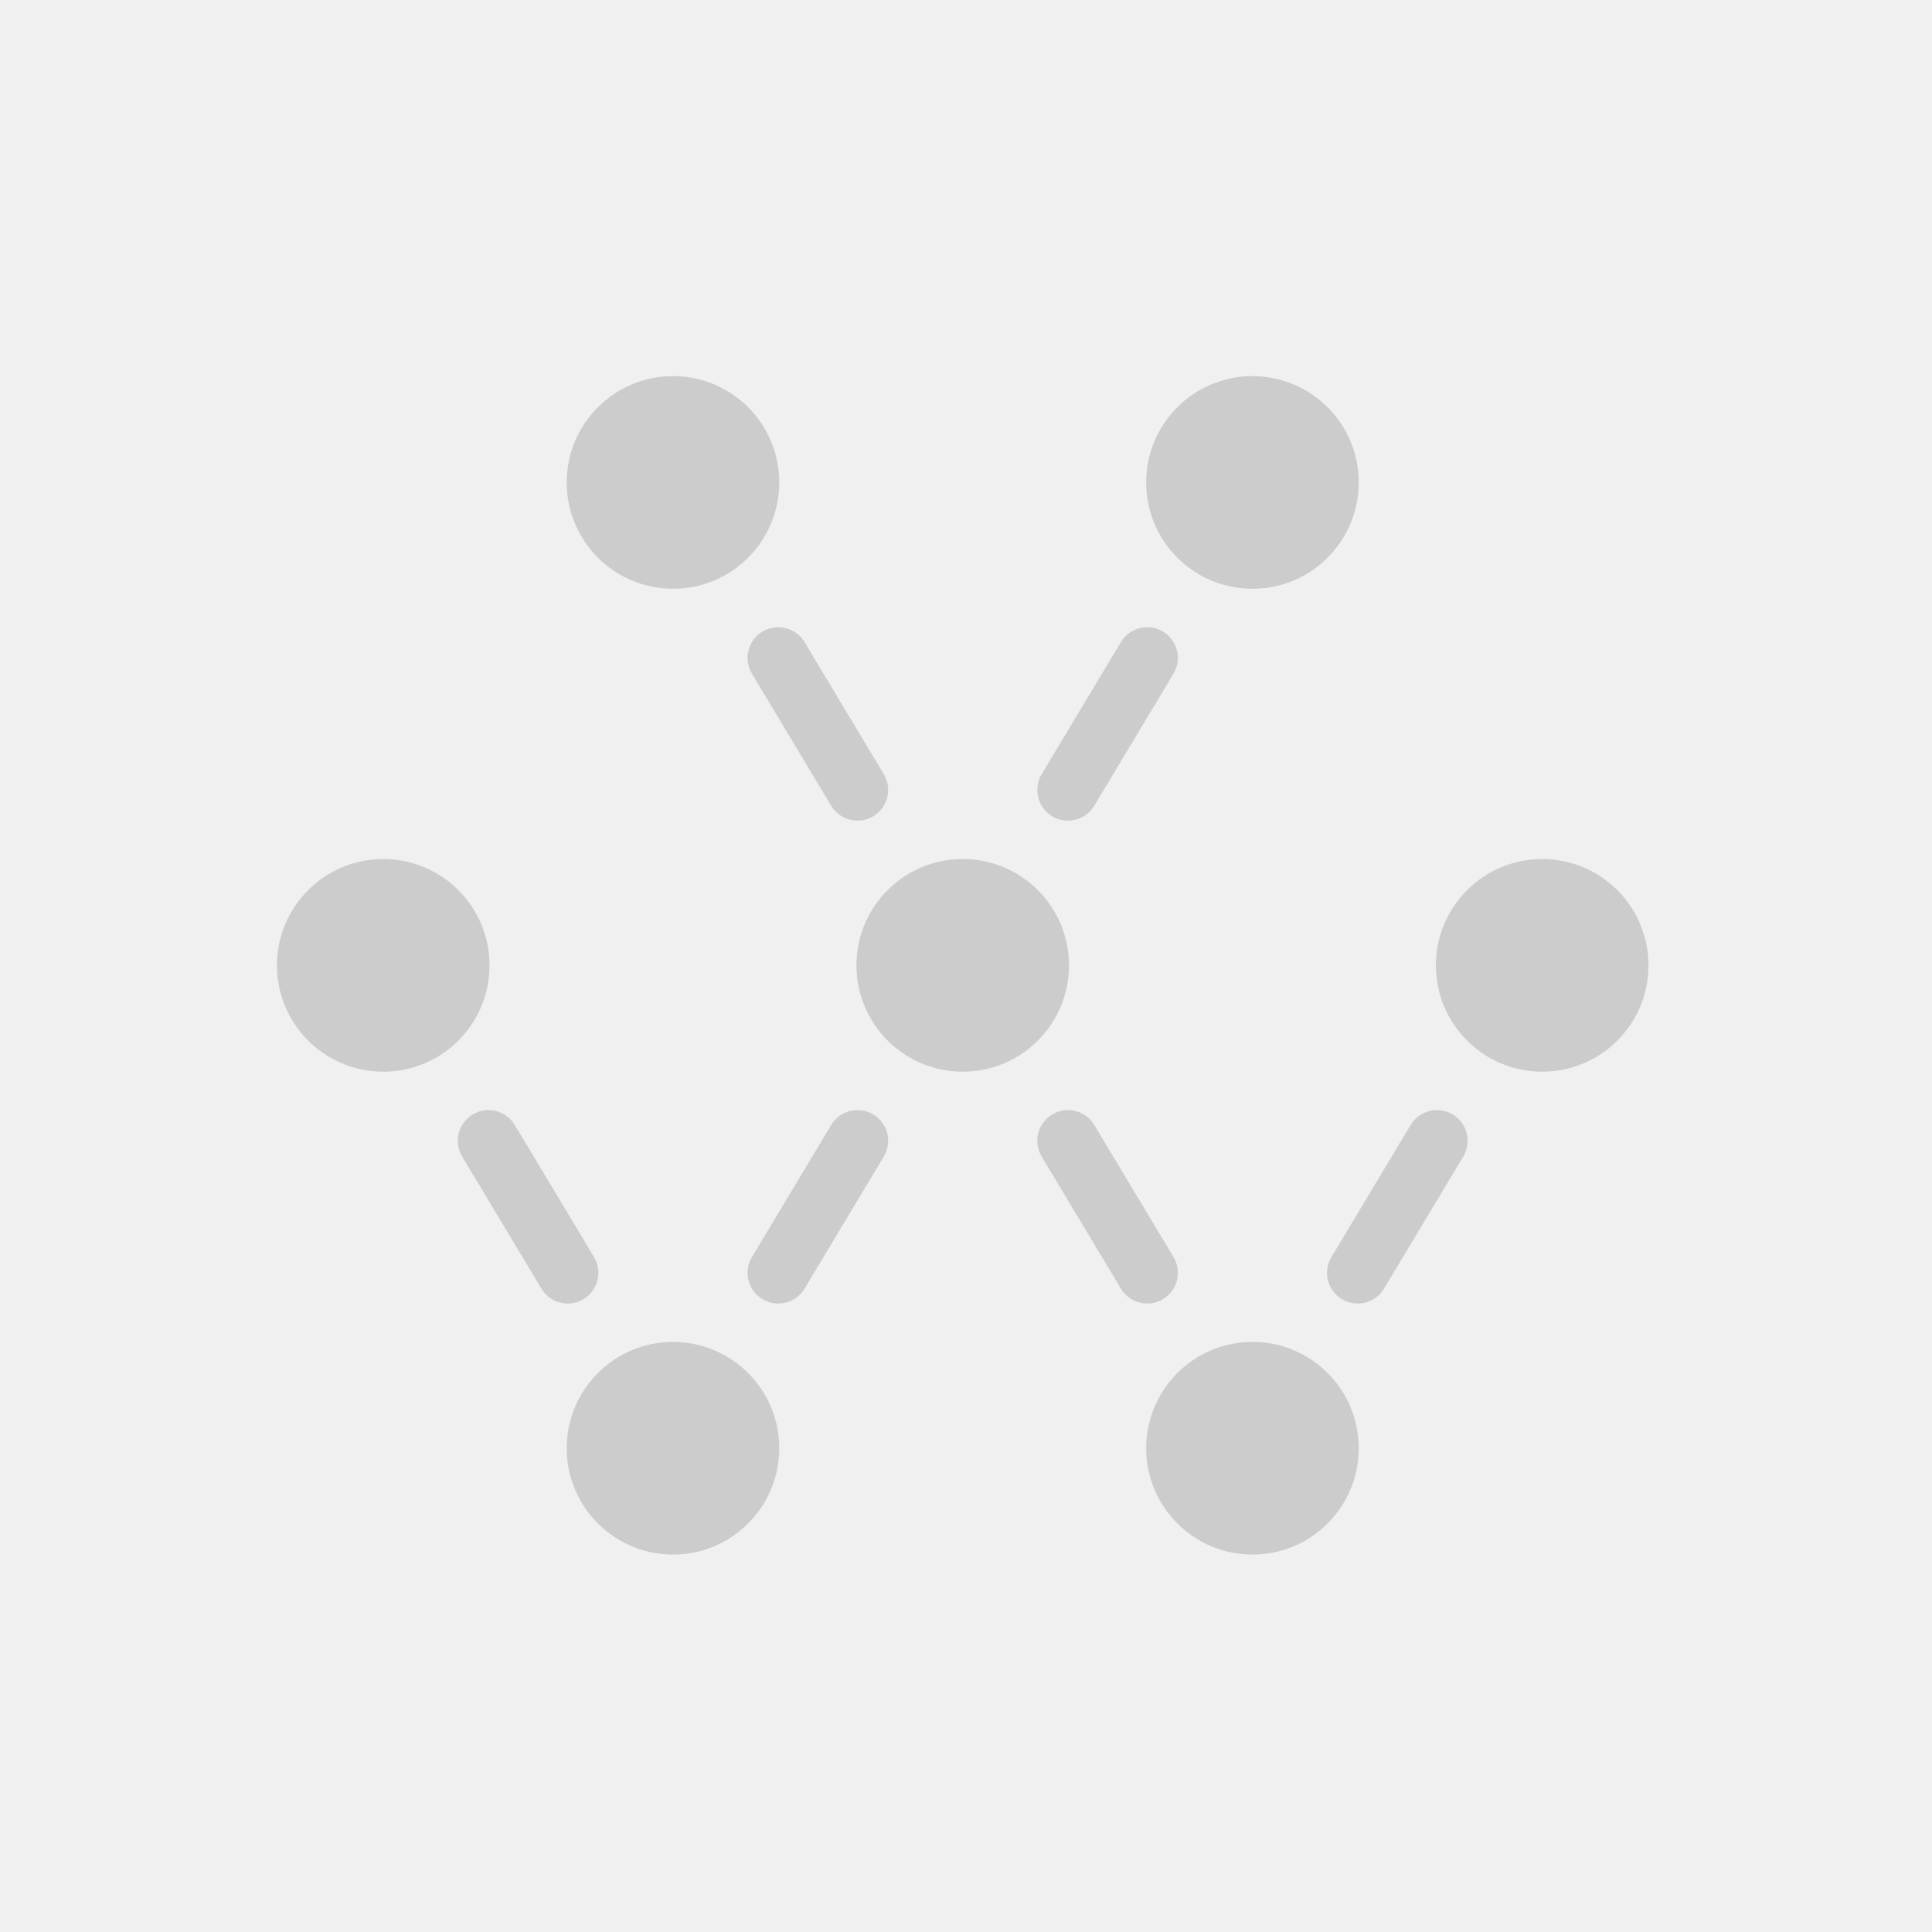
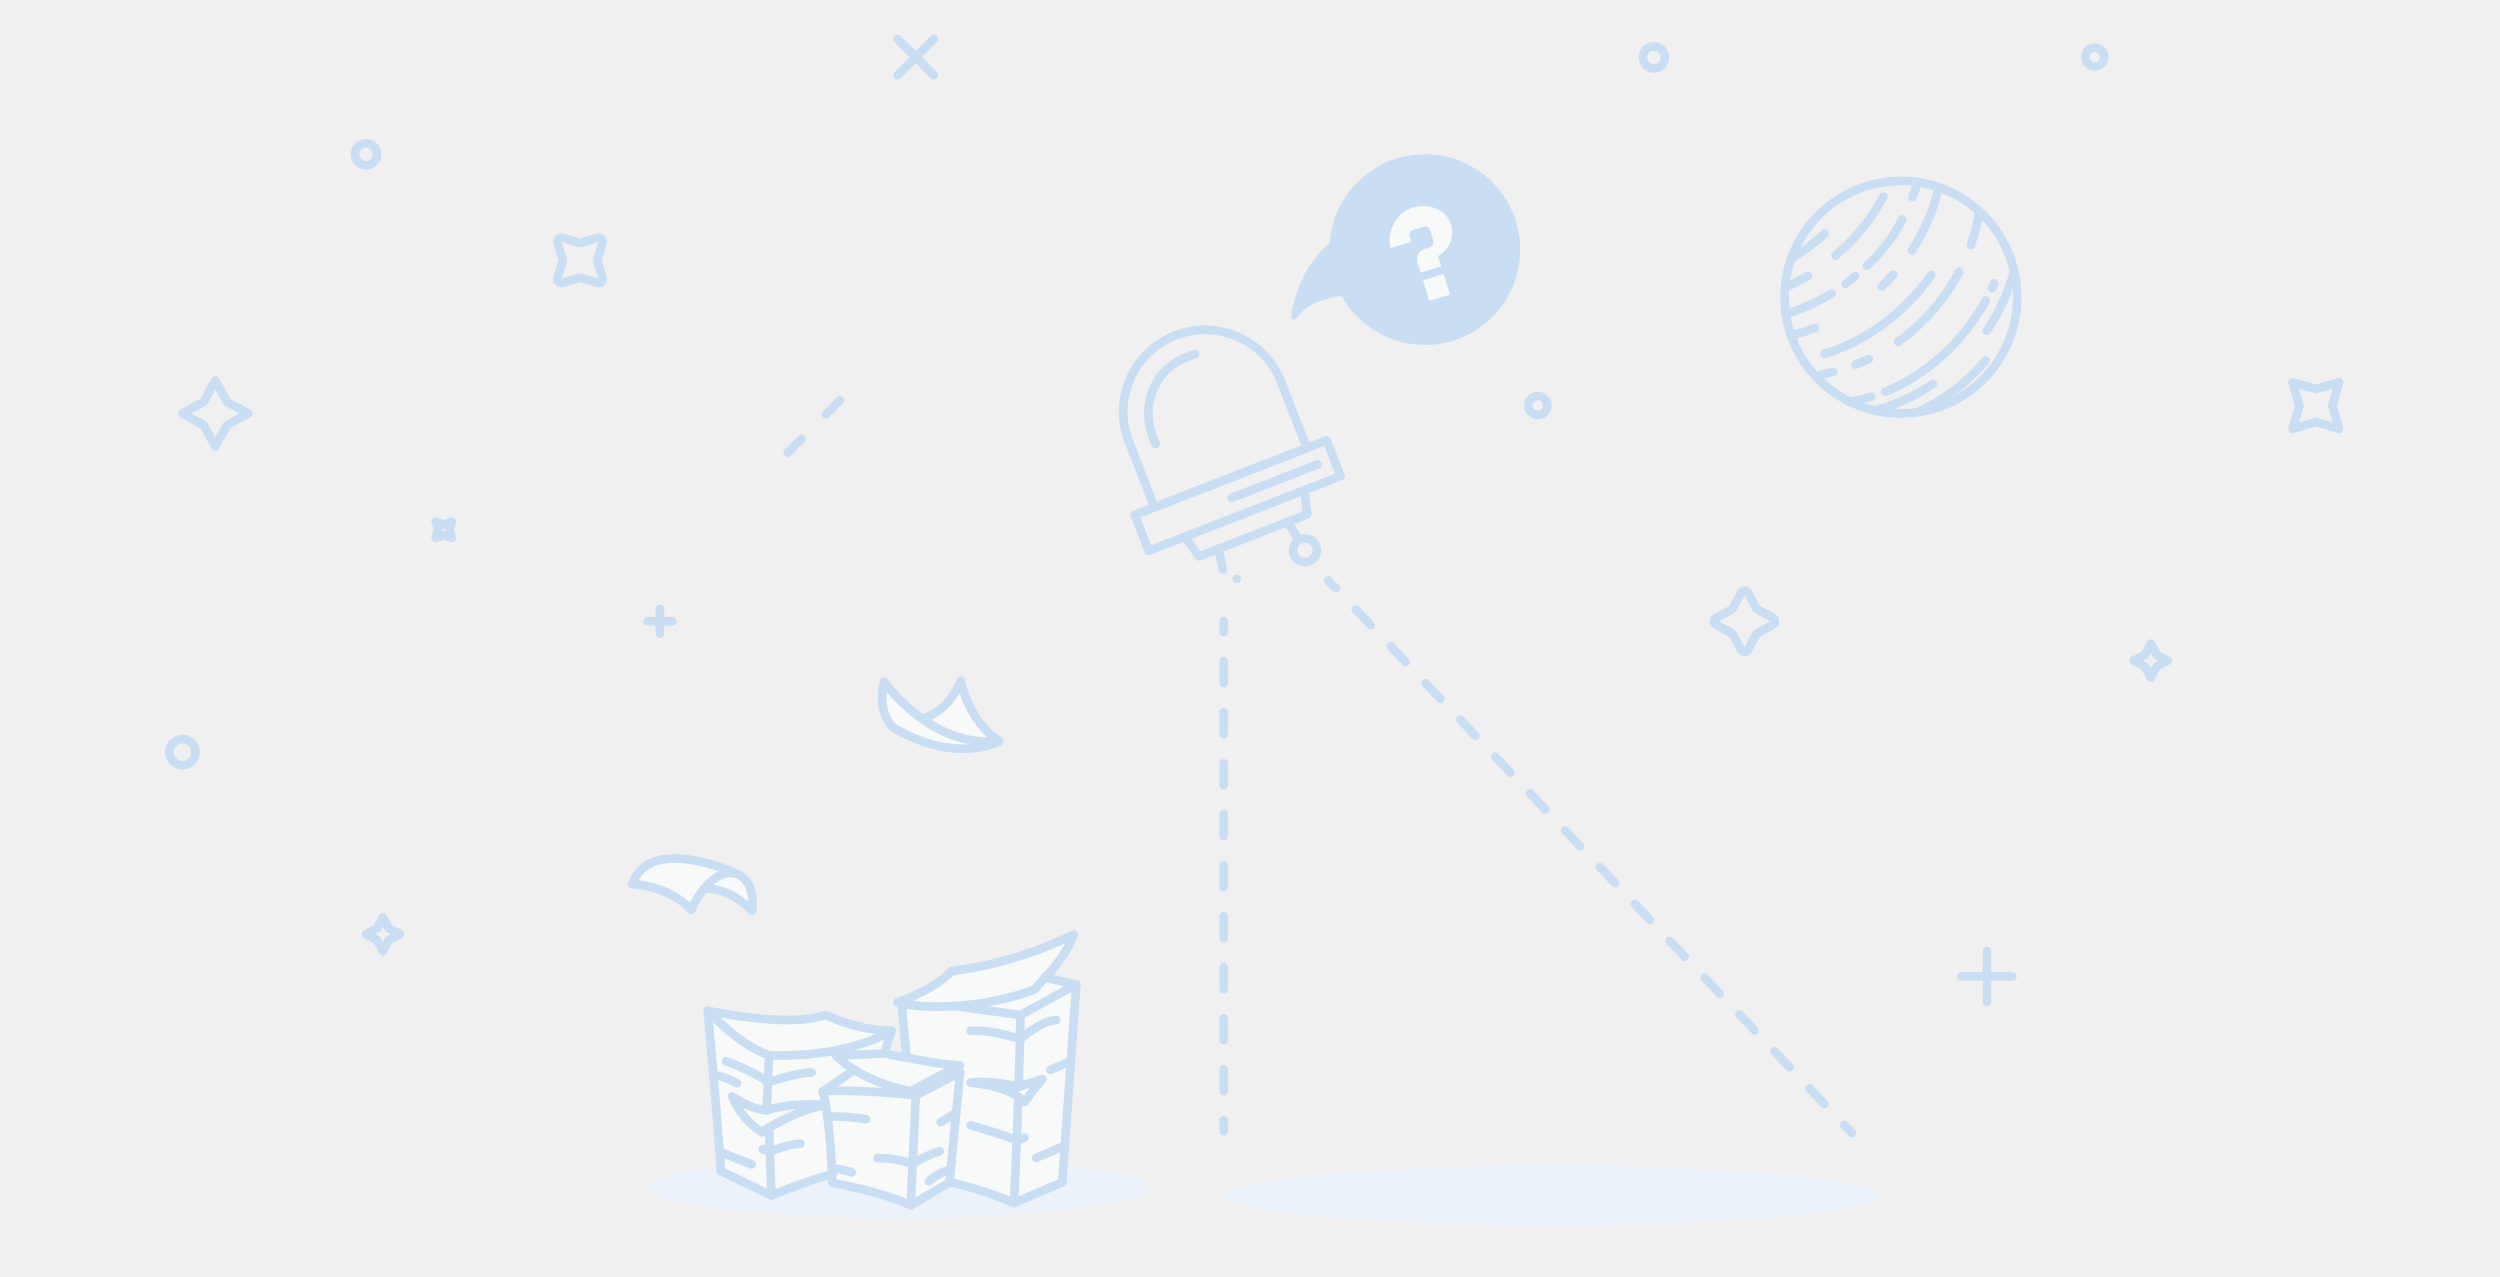
- <svg xmlns="http://www.w3.org/2000/svg" version="1.1" id="Layer_1" x="0px" y="0px" width="283.46px" height="283.46px" viewBox="0 0 283.46 283.46" enable-background="new 0 0 283.46 283.46" xml:space="preserve">
-   <g>
+ <svg xmlns="http://www.w3.org/2000/svg" xmlns:xlink="http://www.w3.org/1999/xlink" width="288" height="147" viewBox="0 0 288 147">
+   <defs>
+     <path id="a" d="M76.632 7H.977V.14h75.655V7z" />
+   </defs>
+   <g fill="none" fill-rule="evenodd">
+     <path d="M69.416 31.997l-.576-1.87a.464.464 0 0 1 0-.276l.576-1.87a.47.47 0 0 0-.587-.588l-1.872.576a.464.464 0 0 1-.276 0l-1.87-.576a.47.47 0 0 0-.588.587l.576 1.87a.464.464 0 0 1 0 .276l-.576 1.87a.47.47 0 0 0 .588.588l1.87-.576a.464.464 0 0 1 .276 0l1.87.576a.47.47 0 0 0 .588-.588zM103.425 4.5l4.144 4.144M103.425 8.644L107.57 4.5M241.32 5.48a1.09 1.09 0 1 1 0 2.183 1.09 1.09 0 0 1 0-2.182zM200.555 74.83l-.916-1.73a.467.467 0 0 0-.196-.197l-1.73-.915a.47.47 0 0 1 0-.83l1.73-.916a.464.464 0 0 0 .195-.195l.915-1.73a.47.47 0 0 1 .83 0l.916 1.73a.47.47 0 0 0 .196.195l1.73.916a.47.47 0 0 1 0 .83l-1.73.915a.472.472 0 0 0-.195.196l-.914 1.73a.47.47 0 0 1-.83 0zM228.895 109.55v5.86M231.826 112.48h-5.86M92.338 50.546l-1.59 1.59M96.76 46.124l-1.59 1.59M92.338 50.546a2.003 2.003 0 1 0 0 0zM43.43 17.77a1.268 1.268 0 1 1-2.537 0 1.268 1.268 0 0 1 2.536 0zM191.8 6.573a1.268 1.268 0 1 1-2.535 0 1.268 1.268 0 0 1 2.535 0zM247.76 78.058l-.676-1.28-1.28-.677 1.28-.676.677-1.28.678 1.28 1.28.677-1.28.678zM177.167 45.626a1.09 1.09 0 1 0 0 2.18 1.09 1.09 0 0 0 0-2.18zM76.02 70.154v2.84M77.44 71.574H74.6M22.516 86.644a1.508 1.508 0 1 1-3.016 0 1.508 1.508 0 0 1 3.016 0zM44.118 109.57l-.677-1.28-1.28-.676 1.28-.678.678-1.28.677 1.28 1.28.678-1.28.677zM50.196 61.967l.922-.284.923.284-.283-.923.284-.922-.922.283-.922-.283.284.922zM26.142 46.295l2.452 1.34-2.452 1.342-1.34 2.452-1.342-2.453-2.452-1.34 2.452-1.342 1.34-2.452zM268.682 46.717l.785 2.682-2.68-.787-2.684.786.786-2.683-.787-2.683 2.683.787 2.68-.786zM140.977 130.32v-1.26" stroke="#CADEF3" stroke-linecap="round" stroke-linejoin="round" />
+     <path d="M140.977 125.703V74.487" stroke="#CADEF3" stroke-linecap="round" stroke-linejoin="round" stroke-dasharray="2.519,3.358" />
+     <path d="M140.977 72.808v-1.26M153.02 66.864l.867.913" stroke="#CADEF3" stroke-linecap="round" stroke-linejoin="round" />
+     <path d="M156.184 70.202l55.125 58.19" stroke="#CADEF3" stroke-linecap="round" stroke-linejoin="round" stroke-dasharray="2.505,3.34" />
+     <path d="M212.458 129.604l.865.914" stroke="#CADEF3" stroke-linecap="round" stroke-linejoin="round" />
+     <path d="M175.123 28.366c.215 6.063-4.525 11.152-10.588 11.368a10.978 10.978 0 0 1-9.988-5.638c-2.16.272-4.006.986-5.036 2.368-.524.703-.85.216-.762-.265.44-2.42 1.545-5.758 4.438-8.21.38-5.54 4.895-10.01 10.57-10.212 6.062-.216 11.152 4.526 11.367 10.588" fill="#CADEF3" />
+     <path d="M163.293 30.22c-.2-.652.17-1.35.82-1.55l.593-.18a.614.614 0 0 0 .41-.775l-.365-1.184a.614.614 0 0 0-.773-.41l-1.184.365a.612.612 0 0 0-.41.774l.182.59-2.37.73c-.545-1.777.685-4.1 2.462-4.646 1.777-.546 3.917.092 4.463 1.868.78 2.535-1.458 3.69-1.458 3.69l.364 1.184-2.37.728-.363-1.184zm.637 2.072l2.37-.728.727 2.37-2.368.726-.73-2.368z" fill="#F8F9F9" />
+     <path d="M218.982 20.846c7.397 0 13.395 5.997 13.395 13.396 0 7.397-5.998 13.394-13.395 13.394-7.398 0-13.395-5.997-13.395-13.394 0-7.4 5.997-13.396 13.395-13.396zM227.046 28.224c.44-1.256.77-2.55.98-3.864" stroke="#CADEF3" stroke-linecap="round" stroke-linejoin="round" />
+     <path d="M218.66 39.37c2.298-1.61 4.273-3.67 5.824-6.005.443-.668.852-1.36 1.225-2.07M213.768 42.008a21.138 21.138 0 0 0 1.525-.653M209.1 43.285a22.95 22.95 0 0 0 2.094-.44M210.19 40.757c4.93-1.494 9.283-4.822 12.28-9.064M206.612 29.61a22.808 22.808 0 0 0 3.584-2.686M211.448 29.44a22.67 22.67 0 0 0 5.518-6.786M221.153 47.373c2.914-1.348 5.49-3.378 7.578-5.81M229.477 33.198c.083-.185.165-.37.243-.555M217.167 45.13c3.844-1.552 7.178-4.256 9.674-7.55a24.785 24.785 0 0 0 1.917-2.937M213.114 46.285c.83-.14 1.65-.337 2.455-.584M228.862 38.105c1.436-2.1 2.49-4.423 3.174-6.87M215.975 47.295a22.78 22.78 0 0 0 6.687-3.05M220.25 28.84a22.836 22.836 0 0 0 3.11-7.26M216.763 33.01c.46-.437.904-.892 1.325-1.366M206.32 38.62c.935-.22 1.855-.5 2.755-.835M220.316 22.706a23.02 23.02 0 0 0 .604-1.72M215.06 30.616c1.627-1.532 3.09-3.283 4.04-5.32M212.625 32.7c.367-.292.73-.588 1.088-.89M205.727 36.18a22.83 22.83 0 0 0 5.27-2.38M208.25 31.8c-.84.5-1.714.936-2.615 1.312" stroke="#CADEF3" stroke-linecap="round" stroke-linejoin="round" />
+     <path d="M115.105 85.374c-3.53-2.245-4.444-6.952-4.444-6.952s-1.076 3.402-4.455 4.376l.585 1.892 4.266 1.125 4.05-.44z" fill="#F8F9F9" />
+     <path d="M115.105 85.374c-3.53-2.245-4.444-6.952-4.444-6.952s-1.076 3.402-4.455 4.376l.585 1.892 4.266 1.125 4.05-.44z" stroke="#CADEF3" stroke-linecap="round" stroke-linejoin="round" />
+     <path d="M102.826 83.77s-1.825-1.64-.974-5.224c0 0 5.365 7.71 13.253 6.83 0 0-4.827 2.81-12.28-1.605" fill="#F8F9F9" />
+     <path d="M102.826 83.77s-1.825-1.64-.974-5.224c0 0 5.365 7.71 13.253 6.83 0 0-4.827 2.81-12.28-1.605z" stroke="#CADEF3" stroke-linecap="round" stroke-linejoin="round" />
+     <path d="M81.09 102.41c3.07-.26 5.55 2.53 5.55 2.53s.6-3.4-1.856-4.32l-4.597-.6.902 2.39z" fill="#F8F9F9" />
+     <path d="M81.09 102.41c3.07-.26 5.55 2.53 5.55 2.53s.6-3.4-1.856-4.32l-4.597-.6.902 2.39z" stroke="#CADEF3" stroke-linecap="round" stroke-linejoin="round" />
+     <path d="M72.85 101.865s3.967.01 6.787 2.926c0 0 2.047-4.83 5.147-4.17 0 0-9.942-4.61-11.934 1.245" fill="#F8F9F9" />
+     <path d="M72.85 101.865s3.967.01 6.787 2.926c0 0 2.047-4.83 5.147-4.17 0 0-9.942-4.61-11.934 1.245z" stroke="#CADEF3" stroke-linecap="round" stroke-linejoin="round" />
+     <path d="M132.295 136.812c0 1.895-12.916 3.43-28.847 3.43-15.932 0-28.847-1.535-28.847-3.43 0-1.895 12.916-3.43 28.848-3.43 15.93 0 28.847 1.535 28.847 3.43" fill="#EBF2FA" />
+     <g transform="translate(140 134.145)">
+       <mask id="b" fill="#fff">
+         <use xlink:href="#a" />
+       </mask>
+       <path d="M76.632 3.57C76.632 5.464 59.696 7 38.804 7 17.914 7 .977 5.464.977 3.57.977 1.675 17.913.14 38.804.14c20.892 0 37.828 1.535 37.828 3.43" fill="#EBF2FA" mask="url(#b)" />
+     </g>
+     <path d="M95.865 135.29c-2.263.485-7.004 2.425-7.004 2.425l-5.817-2.802c-.27-4.634-1.51-18.48-1.51-18.48s9.322 2.048 13.578.486c0 0 3.45 1.776 7.597 1.83 0 0-.754 1.886-.7 2.587 0 0 1.616.484 2.424.484l-.538-5.763.54-.324-1.025-.27s3.987-1.292 6.25-3.61c0 0 6.52-.538 14.06-4.2 0 0-.915 2.532-3.34 4.955l3.61.81-1.616 22.788-5.548 2.37s-3.986-1.724-7.435-2.37l-4.47 2.64s-2.964-1.454-9.052-2.586v-.97z" fill="#F8F9F9" />
+     <path d="M95.865 135.29c-2.263.485-7.004 2.425-7.004 2.425l-5.817-2.802c-.27-4.634-1.51-18.48-1.51-18.48s9.322 2.048 13.578.486c0 0 3.45 1.776 7.597 1.83 0 0-.754 1.886-.7 2.587 0 0 1.616.484 2.424.484l-.538-5.763.54-.324-1.025-.27s3.987-1.292 6.25-3.61c0 0 6.52-.538 14.06-4.2 0 0-.915 2.532-3.34 4.955l3.61.81-1.616 22.788-5.548 2.37s-3.986-1.724-7.435-2.37l-4.47 2.64s-2.964-1.454-9.052-2.586v-.97z" stroke="#CADEF3" stroke-linecap="round" stroke-linejoin="round" />
+     <path d="M81.534 116.434s3.664 4.04 7.058 5.118c0 0 8.134.593 14.115-2.8" stroke="#CADEF3" stroke-linecap="round" stroke-linejoin="round" />
+     <path d="M88.86 137.715l-.268-7.813-.808.54s-2.21-1.186-3.448-4.15c0 0 2.21 1.564 3.986 1.617l.27-6.358" fill="#F8F9F9" />
+     <path d="M88.86 137.715l-.268-7.813-.808.54s-2.21-1.186-3.448-4.15c0 0 2.21 1.564 3.986 1.617l.27-6.358" stroke="#CADEF3" stroke-linecap="round" stroke-linejoin="round" />
+     <path fill="#F8F9F9" d="M123.987 113.417l-6.43 3.513-7.492-1.032" />
+     <path stroke="#CADEF3" stroke-linecap="round" stroke-linejoin="round" d="M123.987 113.417l-6.43 3.513-7.492-1.032" />
+     <path d="M116.822 138.577s.62-13.45.736-21.646" fill="#F8F9F9" />
+     <path d="M116.822 138.577s.62-13.45.736-21.646M111.82 118.745c2.87-.117 5.684.995 5.684.995s2.512-2.224 4.152-2.224" stroke="#CADEF3" stroke-linecap="round" stroke-linejoin="round" />
+     <path d="M123.36 122.258l-2.348.99" fill="#F8F9F9" />
+     <path d="M123.36 122.258l-2.348.99" stroke="#CADEF3" stroke-linecap="round" stroke-linejoin="round" />
+     <path d="M122.67 131.97l-3.298 1.412" fill="#F8F9F9" />
+     <path d="M122.67 131.97l-3.298 1.412M111.82 129.633s3.772 1.056 5.37 1.76l.836-.353M109.387 136.207l1.203-12.66-5.093 2.635-.582 12.665" stroke="#CADEF3" stroke-linecap="round" stroke-linejoin="round" />
+     <path d="M98.43 123.25l-3.647 2.462s3.747-.292 10.714.47" fill="#F8F9F9" />
+     <path d="M98.43 123.25l-3.647 2.462s3.747-.292 10.714.47" stroke="#CADEF3" stroke-linecap="round" stroke-linejoin="round" />
+     <path d="M110.59 123.546l-1-.297" fill="#F8F9F9" />
+     <path d="M110.59 123.546l-1-.297" stroke="#CADEF3" stroke-linecap="round" stroke-linejoin="round" />
+     <path d="M95.865 135.29s-.263-6.71-1.082-9.578" fill="#F8F9F9" />
+     <path d="M95.865 135.29s-.263-6.71-1.082-9.578" stroke="#CADEF3" stroke-linecap="round" stroke-linejoin="round" />
+     <path d="M88.592 129.903s3.538-2.158 6.533-2.618c0 0-3.953-.34-6.803.625" fill="#F8F9F9" />
+     <path d="M88.592 129.903s3.538-2.158 6.533-2.618c0 0-3.953-.34-6.803.625M83.658 122.258s3.802 1.4 4.8 2.457c0 0 3.046-1.11 5.036-1.17" stroke="#CADEF3" stroke-linecap="round" stroke-linejoin="round" />
+     <path d="M82.253 123.807s1.405.295 2.634.997" fill="#F8F9F9" />
+     <path d="M82.253 123.807s1.405.295 2.634.997M87.874 132.387l.813.29s1.997-.876 3.52-.934" stroke="#CADEF3" stroke-linecap="round" stroke-linejoin="round" />
+     <path d="M82.892 132.676s2.138.882 3.706 1.468" fill="#F8F9F9" />
+     <path d="M82.892 132.676s2.138.882 3.706 1.468" stroke="#CADEF3" stroke-linecap="round" stroke-linejoin="round" />
+     <path d="M95.324 128.618s2.503-.036 4.436.315" fill="#F8F9F9" />
+     <path d="M95.324 128.618s2.503-.036 4.436.315M101.106 133.41s2.49-.027 4.025.734c0 0 .953-.823 3.12-1.524" stroke="#CADEF3" stroke-linecap="round" stroke-linejoin="round" />
+     <path d="M110.146 128.22s-.902.537-1.78 1.063" fill="#F8F9F9" />
+     <path d="M110.146 128.22s-.902.537-1.78 1.063" stroke="#CADEF3" stroke-linecap="round" stroke-linejoin="round" />
+     <path d="M109.538 134.618s-1.758.697-2.52 1.458" fill="#F8F9F9" />
+     <path d="M109.538 134.618s-1.758.697-2.52 1.458" stroke="#CADEF3" stroke-linecap="round" stroke-linejoin="round" />
    <g>
-       <g>
-         <path fill="#CCCCCC" d="M71.823,141.637c0-8.617-6.977-15.6-15.59-15.6c-8.611,0-15.598,6.982-15.598,15.6         s6.986,15.6,15.598,15.6C64.847,157.236,71.823,150.254,71.823,141.637z" />
-       </g>
+       <path d="M95.834 134.618s1.056.005 2.285.438" fill="#F8F9F9" />
+       <path d="M95.834 134.618s1.056.005 2.285.438" stroke="#CADEF3" stroke-linecap="round" stroke-linejoin="round" />
    </g>
+     <path d="M111.82 124.715s4.333.295 6.206 2.227c0 0 1.13-1.58 2.06-2.636l-2.74.908s-2.833-.794-5.526-.5" fill="#F8F9F9" />
+     <path d="M111.82 124.715s4.333.295 6.206 2.227c0 0 1.13-1.58 2.06-2.636l-2.74.908s-2.833-.794-5.526-.5zM102.006 121.337s-3.067.174-5.702.255c0 0 2.644 2.95 8.61 4.12 0 0 2.75-1.526 5.676-2.958 0 0-2.893-.198-6.16-.933" stroke="#CADEF3" stroke-linecap="round" stroke-linejoin="round" />
    <g>
-       <g>
-         <path fill="#CCCCCC" d="M114.333,212.484c0-8.615-6.977-15.6-15.59-15.6c-8.611,0-15.596,6.984-15.596,15.6         c0,8.617,6.984,15.602,15.596,15.602C107.356,228.086,114.333,221.102,114.333,212.484z" />
-       </g>
+       <path d="M120.377 112.61s-1.005 1.218-1.24 1.394c0 0-6.756 2.758-14.707 1.73" fill="#F8F9F9" />
+       <path d="M120.377 112.61s-1.005 1.218-1.24 1.394c0 0-6.756 2.758-14.707 1.73" stroke="#CADEF3" stroke-linecap="round" stroke-linejoin="round" />
    </g>
-     <g>
-       <g>
-         <path fill="#CCCCCC" d="M199.353,212.484c0-8.615-6.975-15.6-15.588-15.6s-15.598,6.984-15.598,15.6         c0,8.617,6.984,15.602,15.598,15.602S199.353,221.102,199.353,212.484z" />
-       </g>
-     </g>
-     <g>
-       <g>
-         <path fill="#CCCCCC" d="M241.862,141.637c0-8.617-6.977-15.6-15.59-15.6c-8.611,0-15.598,6.982-15.598,15.6         s6.986,15.6,15.598,15.6C234.886,157.236,241.862,150.254,241.862,141.637z" />
-       </g>
-     </g>
-     <g>
-       <g>
-         <g>
-           <path fill="#CCCCCC" d="M114.333,70.783c0-8.615-6.975-15.6-15.588-15.6s-15.598,6.984-15.598,15.6           c0,8.617,6.984,15.602,15.598,15.602S114.333,79.4,114.333,70.783z" />
-         </g>
-       </g>
-       <g>
-         <g>
-           <path fill="#CCCCCC" d="M125.812,120.402c-1.529,0-3.02-0.779-3.863-2.186l-11.627-19.379c-1.278-2.131-0.587-4.895,1.544-6.174           c2.131-1.278,4.896-0.587,6.174,1.544l11.627,19.379c1.278,2.131,0.587,4.895-1.544,6.174           C127.398,120.195,126.6,120.402,125.812,120.402z" />
-         </g>
-       </g>
-     </g>
-     <g>
-       <g>
-         <g>
-           <path fill="#CCCCCC" d="M156.843,141.634c0-8.615-6.975-15.6-15.588-15.6s-15.598,6.984-15.598,15.6           c0,8.617,6.984,15.602,15.598,15.602S156.843,150.251,156.843,141.634z" />
-         </g>
-       </g>
-       <g>
-         <g>
-           <path fill="#CCCCCC" d="M168.321,191.253c-1.528,0-3.019-0.779-3.862-2.186l-11.627-19.379           c-1.279-2.132-0.588-4.896,1.543-6.174c2.13-1.281,4.895-0.588,6.174,1.543l11.627,19.379c1.279,2.132,0.588,4.896-1.543,6.174           C169.908,191.046,169.109,191.253,168.321,191.253z" />
-         </g>
-       </g>
-     </g>
-     <g>
-       <g>
-         <g>
-           <path fill="#CCCCCC" d="M83.301,191.253c-1.529,0-3.02-0.779-3.863-2.186l-11.627-19.379c-1.278-2.132-0.587-4.896,1.544-6.174           c2.131-1.281,4.895-0.587,6.174,1.543l11.627,19.379c1.278,2.132,0.587,4.896-1.544,6.174           C84.887,191.046,84.089,191.253,83.301,191.253z" />
-         </g>
-       </g>
-     </g>
-     <g>
-       <g>
-         <g>
-           <path fill="#CCCCCC" d="M199.197,191.253c-0.788,0-1.586-0.207-2.312-0.643c-2.131-1.278-2.822-4.042-1.543-6.174l11.627-19.379           c1.279-2.131,4.042-2.822,6.174-1.543c2.131,1.278,2.822,4.042,1.543,6.174l-11.627,19.379           C202.216,190.474,200.726,191.253,199.197,191.253z" />
-         </g>
-       </g>
-     </g>
-     <g>
-       <g>
-         <g>
-           <path fill="#CCCCCC" d="M168.167,70.783c0-8.615,6.975-15.6,15.588-15.6s15.598,6.984,15.598,15.6           c0,8.617-6.984,15.602-15.598,15.602S168.167,79.4,168.167,70.783z" />
-         </g>
-       </g>
-       <g>
-         <g>
-           <path fill="#CCCCCC" d="M156.688,120.402c-0.788,0-1.586-0.207-2.312-0.642c-2.131-1.279-2.822-4.043-1.543-6.174l11.627-19.379           c1.279-2.131,4.042-2.821,6.174-1.544c2.131,1.279,2.822,4.043,1.543,6.174l-11.627,19.379           C159.707,119.623,158.217,120.402,156.688,120.402z" />
-         </g>
-       </g>
-     </g>
-     <g>
-       <g>
-         <g>
-           <path fill="#CCCCCC" d="M114.178,191.253c-0.788,0-1.586-0.207-2.311-0.643c-2.131-1.278-2.822-4.042-1.544-6.174l11.627-19.379           c1.278-2.131,4.043-2.823,6.174-1.543c2.131,1.278,2.822,4.042,1.544,6.174l-11.627,19.379           C117.198,190.474,115.707,191.253,114.178,191.253z" />
-         </g>
-       </g>
-     </g>
+     <path d="M150.55 51.61l-17.553 6.83-2.96-7.605a9.418 9.418 0 0 1 5.363-12.192c4.847-1.887 10.305.515 12.192 5.362l2.96 7.605zM133.13 51.135c-2.102-4.44-.115-9.086 4.534-10.31" stroke="#CADEF3" stroke-linecap="round" stroke-linejoin="round" />
+     <path stroke="#CADEF3" stroke-linecap="round" stroke-linejoin="round" d="M154.428 54.85l-22.1 8.598-1.604-4.123 22.1-8.6zM151.785 53.503l-9.914 3.857M150.594 59.246L138.127 64.1l-1.622-2.275 13.747-5.348zM142.48 66.69zM140.85 65.602l-.473-2.38M151.505 62.662a1.384 1.384 0 1 1-2.366 1.438 1.384 1.384 0 0 1 2.365-1.437zM149.603 62.197l-1.26-2.074" />
  </g>
</svg>
